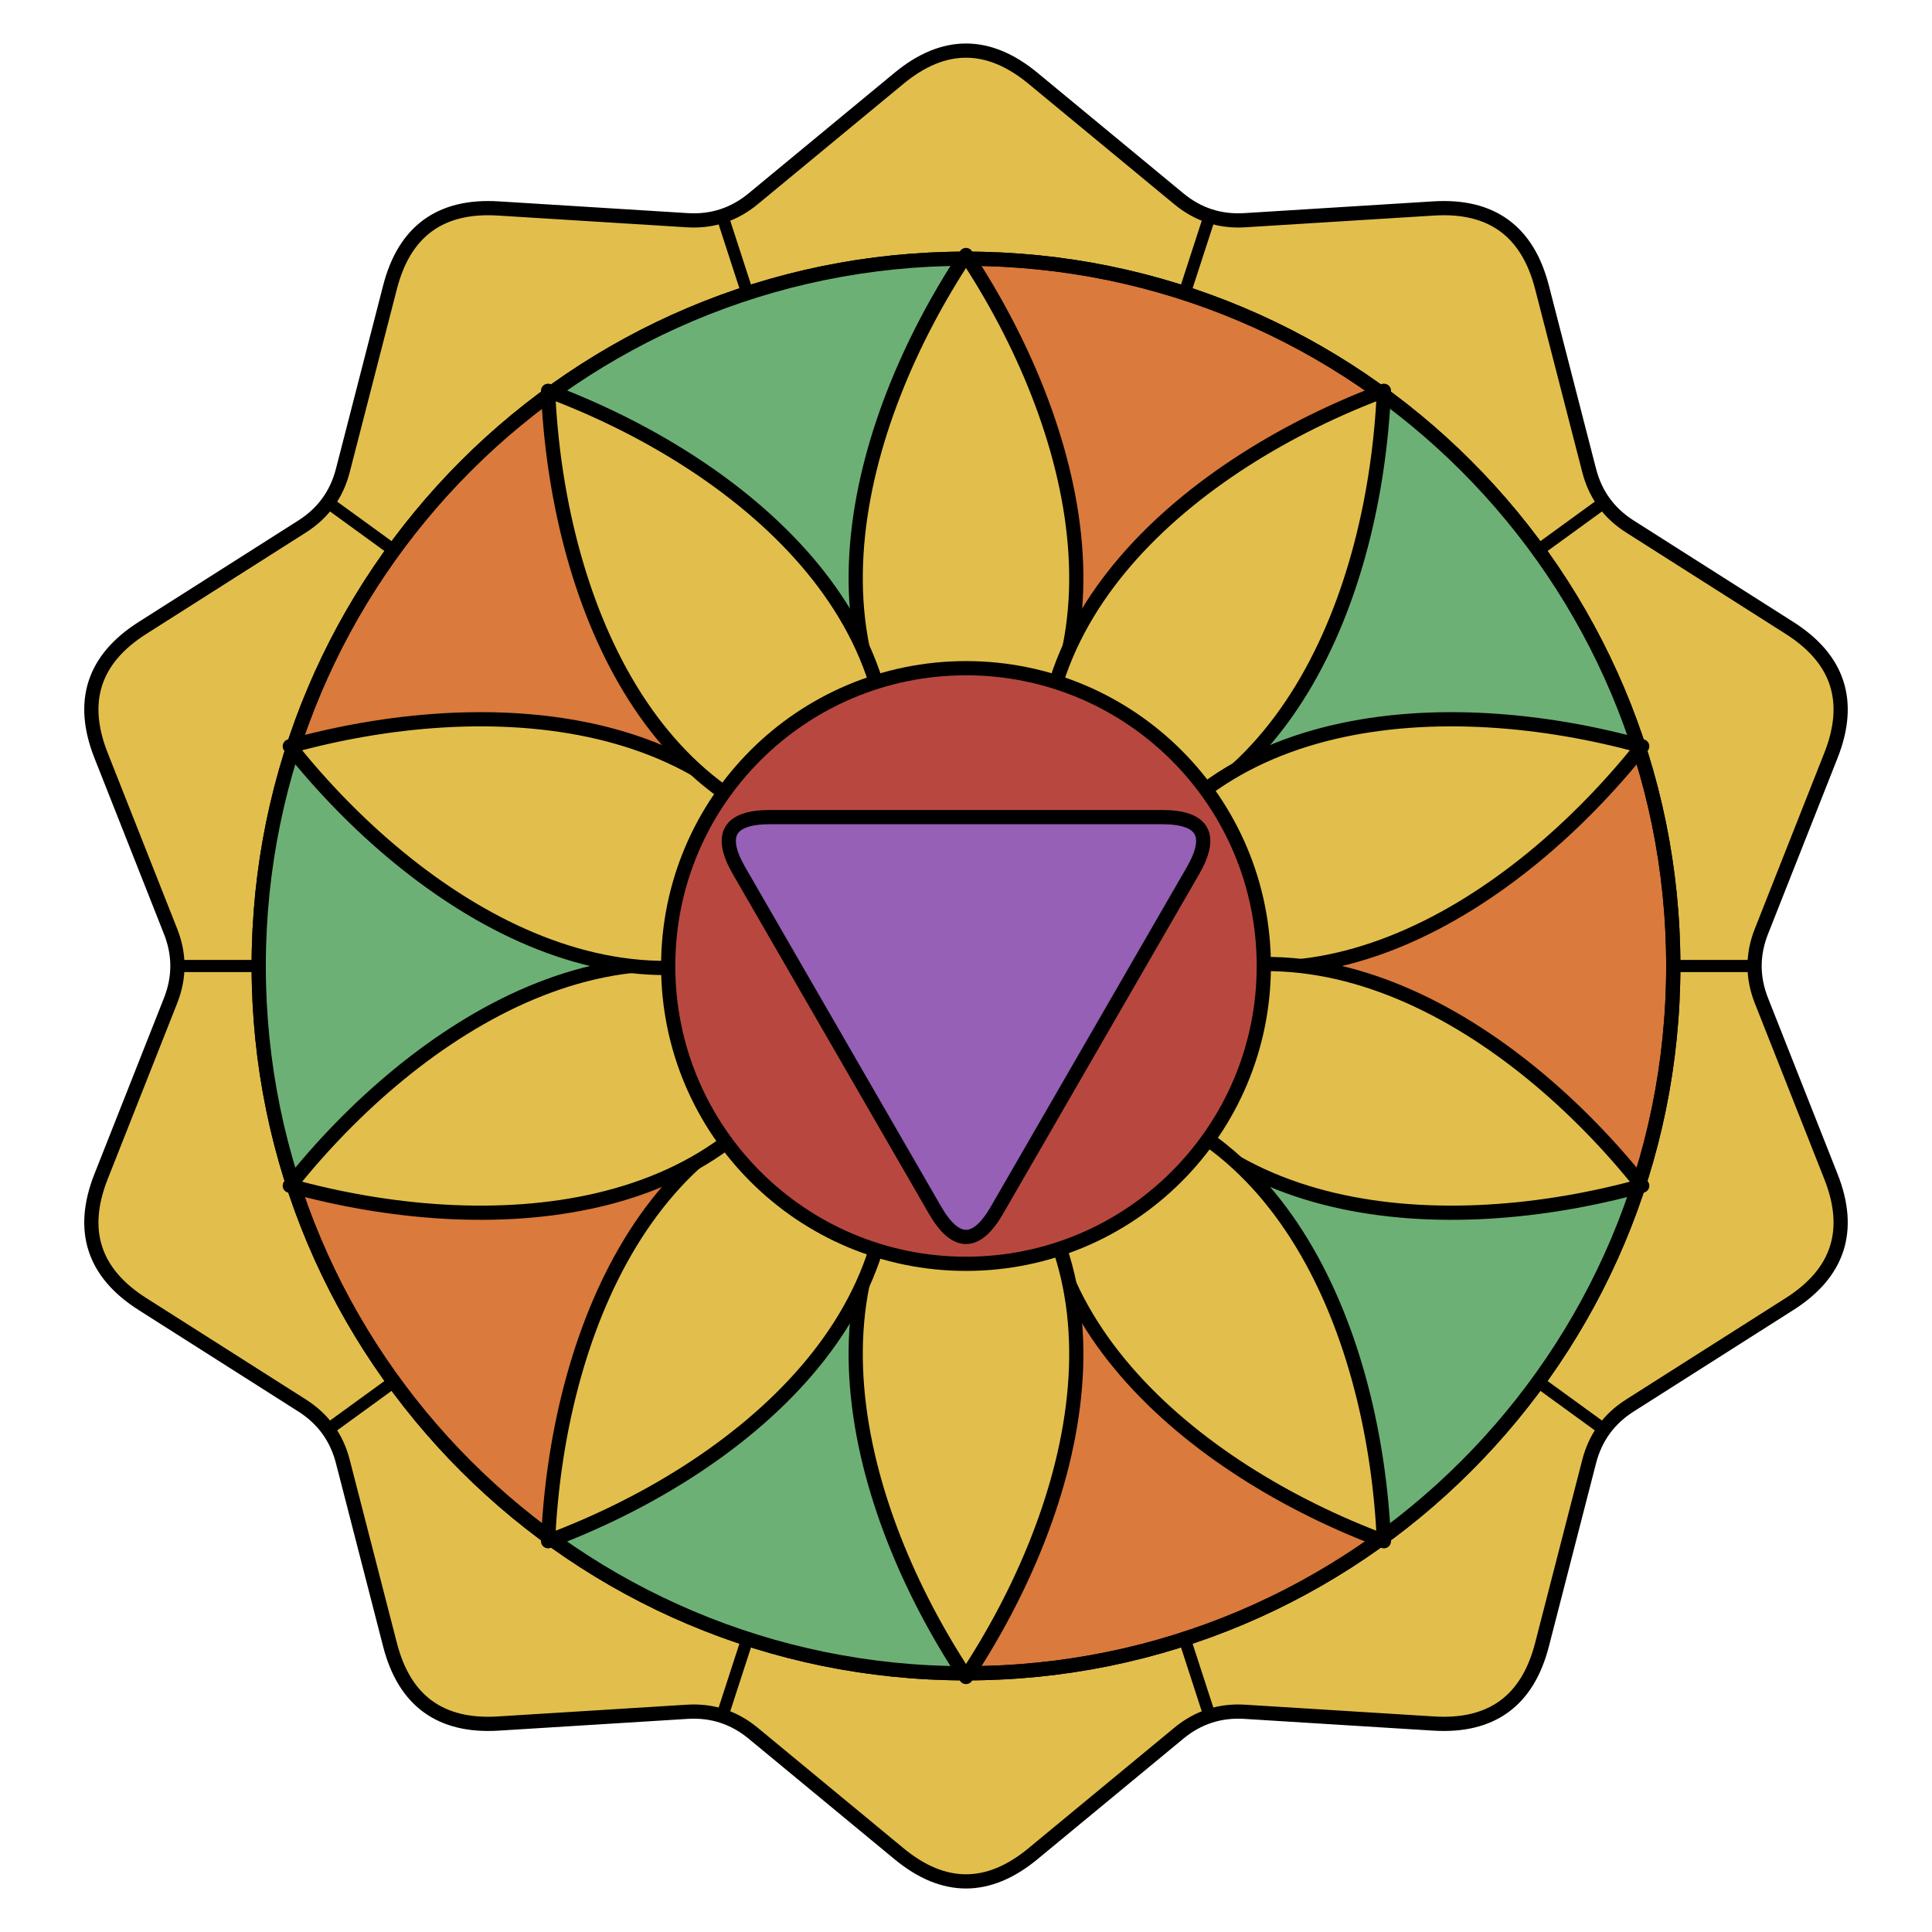
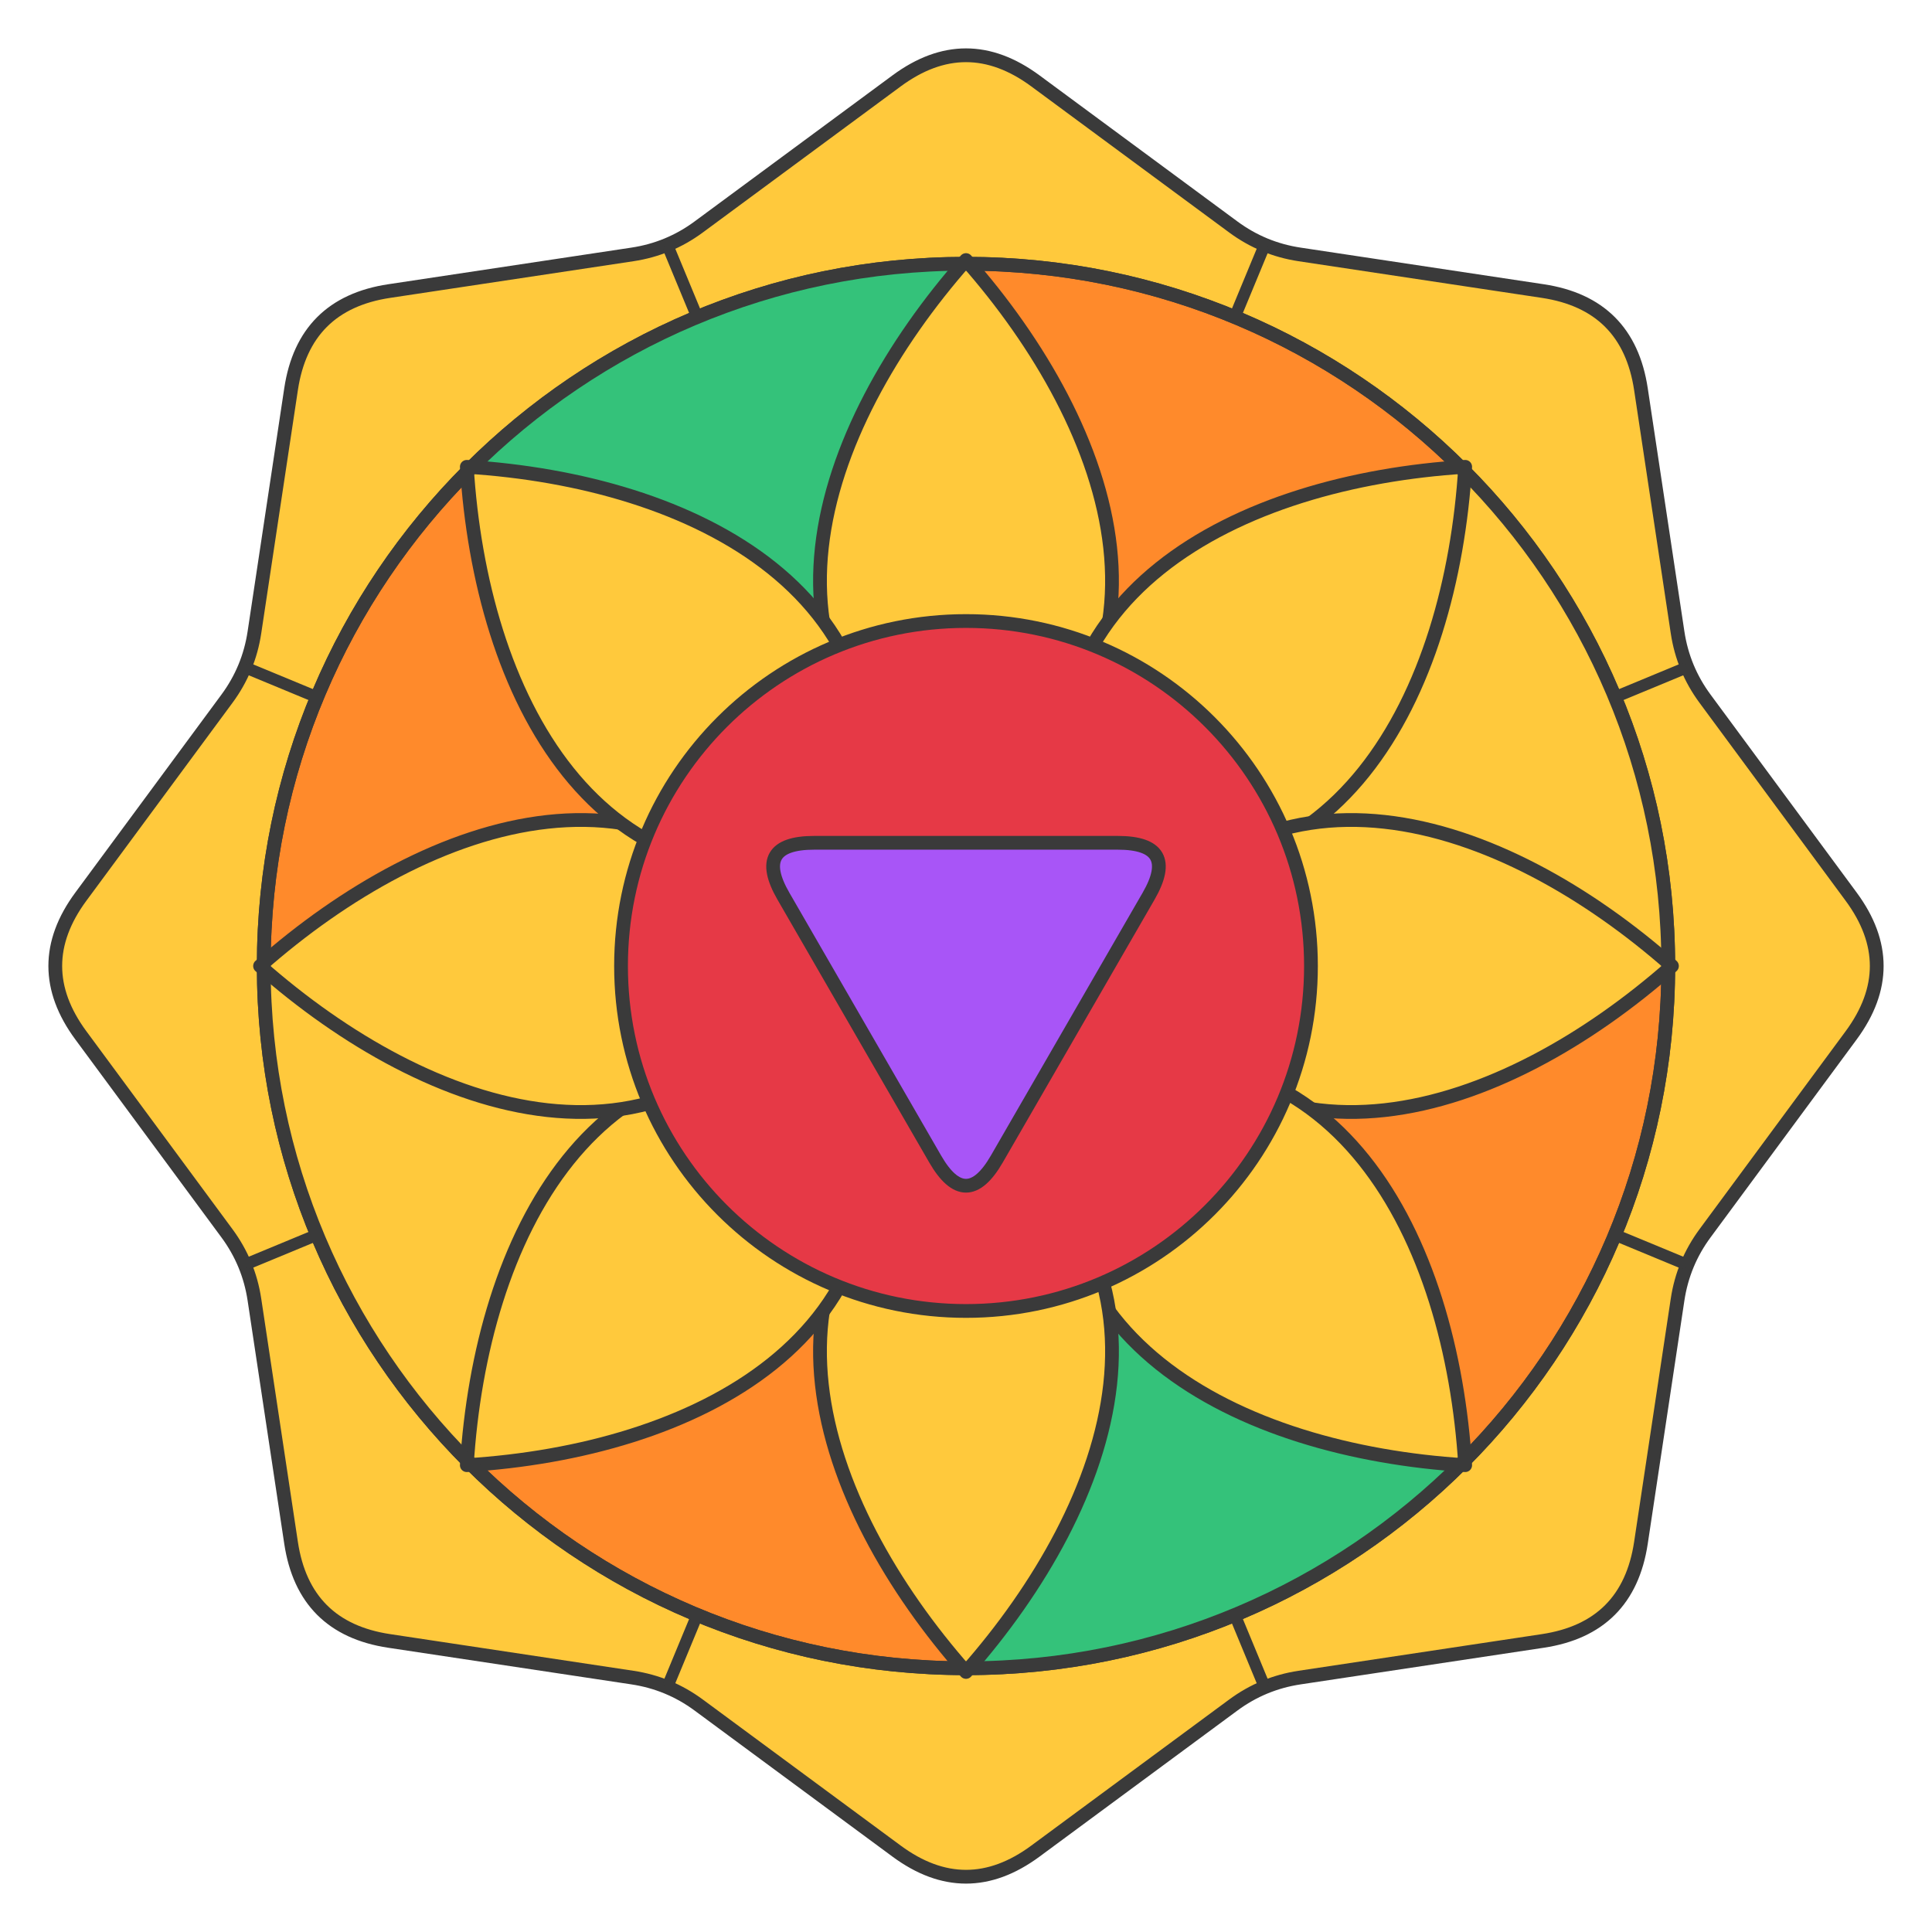
- <svg xmlns="http://www.w3.org/2000/svg" width="168mm" height="168mm" viewBox="-84 -84 168 168">
-   <g transform="scale(1.079)">
-     <path d="M-22.462,-60.103 Q-19.468,-59.917 -17.155,-61.827 L-5.397,-71.542 Q0,-76 5.397,-71.542 L17.155,-61.827 Q19.468,-59.917 22.462,-60.103 L37.685,-61.05 Q44.672,-61.485 46.417,-54.706 L50.22,-39.936 Q50.968,-37.03 53.5,-35.421 L66.373,-27.24 Q72.28,-23.485 69.708,-16.975 L64.103,-2.79 Q63,0 64.103,2.79 L69.708,16.975 Q72.28,23.485 66.373,27.24 L53.5,35.421 Q50.968,37.03 50.22,39.936 L46.417,54.706 Q44.672,61.485 37.685,61.05 L22.462,60.103 Q19.468,59.917 17.155,61.827 L5.397,71.542 Q0,76 -5.397,71.542 L-17.155,61.827 Q-19.468,59.917 -22.462,60.103 L-37.685,61.05 Q-44.672,61.485 -46.417,54.706 L-50.22,39.936 Q-50.968,37.03 -53.5,35.421 L-66.373,27.24 Q-72.28,23.485 -69.708,16.975 L-64.103,2.79 Q-63,0 -64.103,-2.79 L-69.708,-16.975 Q-72.28,-23.485 -66.373,-27.24 L-53.5,-35.421 Q-50.968,-37.03 -50.22,-39.936 L-46.417,-54.706 Q-44.672,-61.485 -37.685,-61.05 Z" fill="#E2BF4C" stroke="#000000" stroke-width="1.145" stroke-linejoin="round" stroke-linecap="round" />
-     <path d="M17.614,-54.21 L19.468,-59.917" fill="none" stroke="#000000" stroke-width="0.981" stroke-linejoin="round" stroke-linecap="round" />
-     <path d="M46.114,-33.504 L50.968,-37.03" fill="none" stroke="#000000" stroke-width="0.981" stroke-linejoin="round" stroke-linecap="round" />
-     <path d="M57,0 L63,0" fill="none" stroke="#000000" stroke-width="0.981" stroke-linejoin="round" stroke-linecap="round" />
-     <path d="M46.114,33.504 L50.968,37.03" fill="none" stroke="#000000" stroke-width="0.981" stroke-linejoin="round" stroke-linecap="round" />
-     <path d="M17.614,54.21 L19.468,59.917" fill="none" stroke="#000000" stroke-width="0.981" stroke-linejoin="round" stroke-linecap="round" />
-     <path d="M-17.614,54.21 L-19.468,59.917" fill="none" stroke="#000000" stroke-width="0.981" stroke-linejoin="round" stroke-linecap="round" />
-     <path d="M-46.114,33.504 L-50.968,37.03" fill="none" stroke="#000000" stroke-width="0.981" stroke-linejoin="round" stroke-linecap="round" />
-     <path d="M-57,0 L-63,0" fill="none" stroke="#000000" stroke-width="0.981" stroke-linejoin="round" stroke-linecap="round" />
-     <path d="M-46.114,-33.504 L-50.968,-37.03" fill="none" stroke="#000000" stroke-width="0.981" stroke-linejoin="round" stroke-linecap="round" />
-     <path d="M-17.614,-54.21 L-19.468,-59.917" fill="none" stroke="#000000" stroke-width="0.981" stroke-linejoin="round" stroke-linecap="round" />
-     <circle cx="0" cy="0" r="57" fill="#DA7A3C" stroke="#000000" stroke-width="1.145" stroke-linejoin="round" stroke-linecap="round" />
-     <path d="M0,0 L33.504,-46.114 A57,57 0 0 1 54.21,-17.614 Z" fill="#6DB076" />
-     <path d="M0,0 L54.21,17.614 A57,57 0 0 1 33.504,46.114 Z" fill="#6DB076" />
-     <path d="M0,0 L0,57 A57,57 0 0 1 -33.504,46.114 Z" fill="#6DB076" />
-     <path d="M0,0 L-54.21,17.614 A57,57 0 0 1 -54.21,-17.614 Z" fill="#6DB076" />
-     <path d="M0,0 L-33.504,-46.114 A57,57 0 0 1 0,-57 Z" fill="#6DB076" />
+ <svg xmlns="http://www.w3.org/2000/svg" width="130mm" height="130mm" viewBox="-65 -65 130 130">
+   <g transform="scale(0.829)">
+     <path d="M-27.076,-57.757 Q-24.109,-58.204 -21.695,-59.986 L-5.632,-71.843 Q0,-76 5.632,-71.843 L21.695,-59.986 Q24.109,-58.204 27.076,-57.757 L46.818,-54.783 Q53.74,-53.74 54.783,-46.818 L57.757,-27.076 Q58.204,-24.109 59.986,-21.695 L71.843,-5.632 Q76,0 71.843,5.632 L59.986,21.695 Q58.204,24.109 57.757,27.076 L54.783,46.818 Q53.74,53.74 46.818,54.783 L27.076,57.757 Q24.109,58.204 21.695,59.986 L5.632,71.843 Q0,76 -5.632,71.843 L-21.695,59.986 Q-24.109,58.204 -27.076,57.757 L-46.818,54.783 Q-53.74,53.74 -54.783,46.818 L-57.757,27.076 Q-58.204,24.109 -59.986,21.695 L-71.843,5.632 Q-76,0 -71.843,-5.632 L-59.986,-21.695 Q-58.204,-24.109 -57.757,-27.076 L-54.783,-46.818 Q-53.74,-53.74 -46.818,-54.783 Z" fill="#FFC93C" stroke="#3A3A3A" stroke-width="1.117" stroke-linejoin="round" stroke-linecap="round" />
+     <path d="M21.813,-52.661 L24.109,-58.204" fill="none" stroke="#3A3A3A" stroke-width="0.958" stroke-linejoin="round" stroke-linecap="round" />
+     <path d="M52.661,-21.813 L58.204,-24.109" fill="none" stroke="#3A3A3A" stroke-width="0.958" stroke-linejoin="round" stroke-linecap="round" />
+     <path d="M52.661,21.813 L58.204,24.109" fill="none" stroke="#3A3A3A" stroke-width="0.958" stroke-linejoin="round" stroke-linecap="round" />
+     <path d="M21.813,52.661 L24.109,58.204" fill="none" stroke="#3A3A3A" stroke-width="0.958" stroke-linejoin="round" stroke-linecap="round" />
+     <path d="M-21.813,52.661 L-24.109,58.204" fill="none" stroke="#3A3A3A" stroke-width="0.958" stroke-linejoin="round" stroke-linecap="round" />
+     <path d="M-52.661,21.813 L-58.204,24.109" fill="none" stroke="#3A3A3A" stroke-width="0.958" stroke-linejoin="round" stroke-linecap="round" />
+     <path d="M-52.661,-21.813 L-58.204,-24.109" fill="none" stroke="#3A3A3A" stroke-width="0.958" stroke-linejoin="round" stroke-linecap="round" />
+     <path d="M-21.813,-52.661 L-24.109,-58.204" fill="none" stroke="#3A3A3A" stroke-width="0.958" stroke-linejoin="round" stroke-linecap="round" />
+     <circle cx="0" cy="0" r="57" fill="#FF8A2B" stroke="#3A3A3A" stroke-width="1.117" stroke-linejoin="round" stroke-linecap="round" />
+     <path d="M0,0 L40.305,-40.305 A57,57 0 0 1 57,0 Z" fill="#FFC93C" />
+     <path d="M0,0 L40.305,40.305 A57,57 0 0 1 0,57 Z" fill="#34C27A" />
+     <path d="M0,0 L-40.305,40.305 A57,57 0 0 1 -57,0 Z" fill="#FFC93C" />
+     <path d="M0,0 L-40.305,-40.305 A57,57 0 0 1 0,-57 Z" fill="#34C27A" />
    <g class="petalo">
-       <path d="M0,-12 C14.4,-23.778 9,-43.71 0,-57.3 C-9,-43.71 -14.4,-23.778 0,-12 Z" fill="#E2BF4C" stroke="#000000" stroke-width="1.145" stroke-linejoin="round" stroke-linecap="round" />
+       <path d="M0,-12 C19.2,-23.778 12,-43.71 0,-57.3 C-12,-43.71 -19.2,-23.778 0,-12 Z" fill="#FFC93C" stroke="#3A3A3A" stroke-width="1.117" stroke-linejoin="round" stroke-linecap="round" />
    </g>
    <g class="petalo">
-       <path d="M7.053,-9.708 C25.626,-10.773 32.973,-30.072 33.68,-46.357 C18.411,-40.652 2.327,-27.701 7.053,-9.708 Z" fill="#E2BF4C" stroke="#000000" stroke-width="1.145" stroke-linejoin="round" stroke-linecap="round" />
+       <path d="M8.485,-8.485 C30.39,-3.237 39.393,-22.422 40.517,-40.517 C22.422,-39.393 3.237,-30.39 8.485,-8.485 Z" fill="#FFC93C" stroke="#3A3A3A" stroke-width="1.117" stroke-linejoin="round" stroke-linecap="round" />
    </g>
    <g class="petalo">
-       <path d="M11.413,-3.708 C27.064,6.347 44.352,-4.948 54.496,-17.707 C38.79,-22.067 18.164,-21.043 11.413,-3.708 Z" fill="#E2BF4C" stroke="#000000" stroke-width="1.145" stroke-linejoin="round" stroke-linecap="round" />
+       <path d="M12,0 C23.778,19.2 43.71,12 57.3,0 C43.71,-12 23.778,-19.2 12,0 Z" fill="#FFC93C" stroke="#3A3A3A" stroke-width="1.117" stroke-linejoin="round" stroke-linecap="round" />
    </g>
    <g class="petalo">
-       <path d="M11.413,3.708 C18.164,21.043 38.79,22.067 54.496,17.707 C44.352,4.948 27.064,-6.347 11.413,3.708 Z" fill="#E2BF4C" stroke="#000000" stroke-width="1.145" stroke-linejoin="round" stroke-linecap="round" />
+       <path d="M8.485,8.485 C3.237,30.39 22.422,39.393 40.517,40.517 C39.393,22.422 30.39,3.237 8.485,8.485 Z" fill="#FFC93C" stroke="#3A3A3A" stroke-width="1.117" stroke-linejoin="round" stroke-linecap="round" />
    </g>
    <g class="petalo">
-       <path d="M7.053,9.708 C2.327,27.701 18.411,40.652 33.68,46.357 C32.973,30.072 25.626,10.773 7.053,9.708 Z" fill="#E2BF4C" stroke="#000000" stroke-width="1.145" stroke-linejoin="round" stroke-linecap="round" />
+       <path d="M0,12 C-19.2,23.778 -12,43.71 0,57.3 C12,43.71 19.2,23.778 0,12 Z" fill="#FFC93C" stroke="#3A3A3A" stroke-width="1.117" stroke-linejoin="round" stroke-linecap="round" />
    </g>
    <g class="petalo">
-       <path d="M0,12 C-14.4,23.778 -9,43.71 0,57.3 C9,43.71 14.4,23.778 0,12 Z" fill="#E2BF4C" stroke="#000000" stroke-width="1.145" stroke-linejoin="round" stroke-linecap="round" />
+       <path d="M-8.485,8.485 C-30.39,3.237 -39.393,22.422 -40.517,40.517 C-22.422,39.393 -3.237,30.39 -8.485,8.485 Z" fill="#FFC93C" stroke="#3A3A3A" stroke-width="1.117" stroke-linejoin="round" stroke-linecap="round" />
    </g>
    <g class="petalo">
-       <path d="M-7.053,9.708 C-25.626,10.773 -32.973,30.072 -33.68,46.357 C-18.411,40.652 -2.327,27.701 -7.053,9.708 Z" fill="#E2BF4C" stroke="#000000" stroke-width="1.145" stroke-linejoin="round" stroke-linecap="round" />
+       <path d="M-12,0 C-23.778,-19.2 -43.71,-12 -57.3,0 C-43.71,12 -23.778,19.2 -12,0 Z" fill="#FFC93C" stroke="#3A3A3A" stroke-width="1.117" stroke-linejoin="round" stroke-linecap="round" />
    </g>
    <g class="petalo">
-       <path d="M-11.413,3.708 C-27.064,-6.347 -44.352,4.948 -54.496,17.707 C-38.79,22.067 -18.164,21.043 -11.413,3.708 Z" fill="#E2BF4C" stroke="#000000" stroke-width="1.145" stroke-linejoin="round" stroke-linecap="round" />
+       <path d="M-8.485,-8.485 C-3.237,-30.39 -22.422,-39.393 -40.517,-40.517 C-39.393,-22.422 -30.39,-3.237 -8.485,-8.485 Z" fill="#FFC93C" stroke="#3A3A3A" stroke-width="1.117" stroke-linejoin="round" stroke-linecap="round" />
    </g>
-     <g class="petalo">
-       <path d="M-11.413,-3.708 C-18.164,-21.043 -38.79,-22.067 -54.496,-17.707 C-44.352,-4.948 -27.064,6.347 -11.413,-3.708 Z" fill="#E2BF4C" stroke="#000000" stroke-width="1.145" stroke-linejoin="round" stroke-linecap="round" />
-     </g>
-     <g class="petalo">
-       <path d="M-7.053,-9.708 C-2.327,-27.701 -18.411,-40.652 -33.68,-46.357 C-32.973,-30.072 -25.626,-10.773 -7.053,-9.708 Z" fill="#E2BF4C" stroke="#000000" stroke-width="1.145" stroke-linejoin="round" stroke-linecap="round" />
-     </g>
-     <circle cx="0" cy="0" r="57" fill="none" stroke="#000000" stroke-width="1.145" stroke-linejoin="round" stroke-linecap="round" />
-     <circle cx="0" cy="0" r="24" fill="#B8483F" stroke="#000000" stroke-width="1.145" stroke-linejoin="round" stroke-linecap="round" />
-     <path d="M2.5,19.67 Q0,24 -2.5,19.67 L-18.285,-7.67 Q-20.785,-12 -15.785,-12 L15.785,-12 Q20.785,-12 18.285,-7.67 Z" fill="#9560B5" stroke="#000000" stroke-width="1.145" stroke-linejoin="round" stroke-linecap="round" />
+     <circle cx="0" cy="0" r="57" fill="none" stroke="#3A3A3A" stroke-width="1.117" stroke-linejoin="round" stroke-linecap="round" />
+     <circle cx="0" cy="0" r="28" fill="#E63946" stroke="#3A3A3A" stroke-width="1.117" stroke-linejoin="round" stroke-linecap="round" />
+     <path d="M2.5,15.67 Q0,20 -2.5,15.67 L-14.821,-5.67 Q-17.321,-10 -12.321,-10 L12.321,-10 Q17.321,-10 14.821,-5.67 Z" fill="#A855F7" stroke="#3A3A3A" stroke-width="1.117" stroke-linejoin="round" stroke-linecap="round" />
  </g>
</svg>
